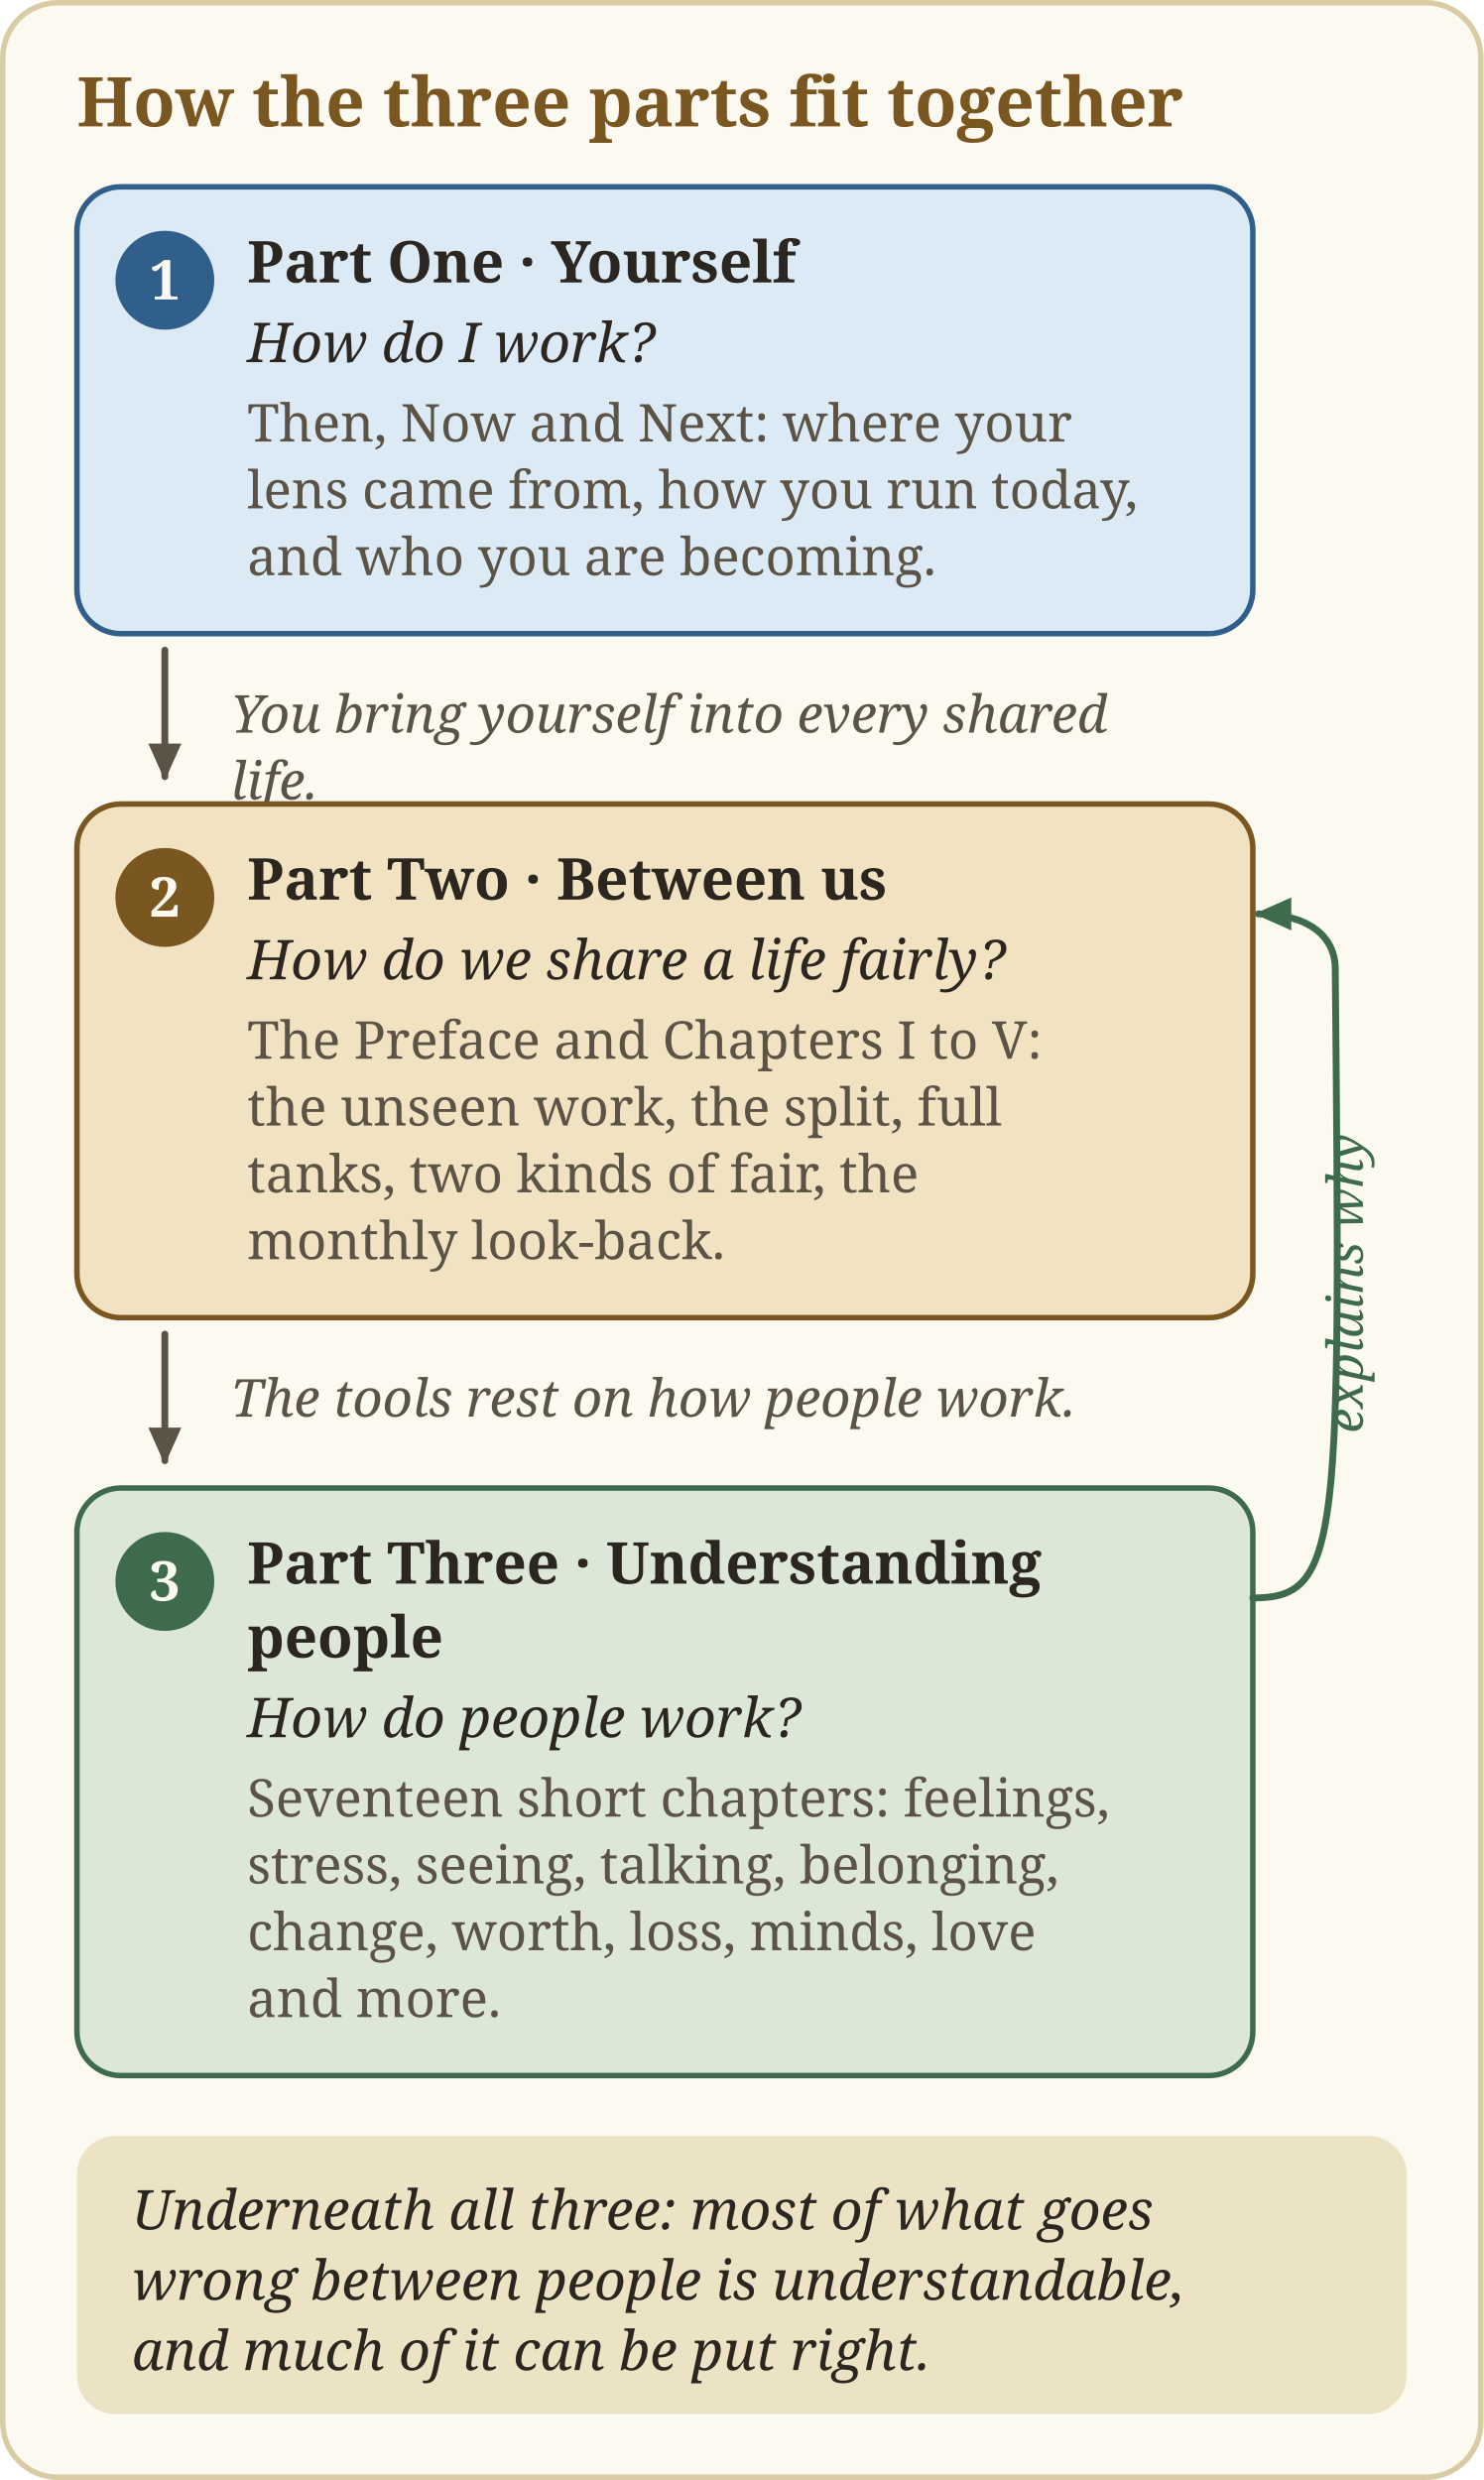
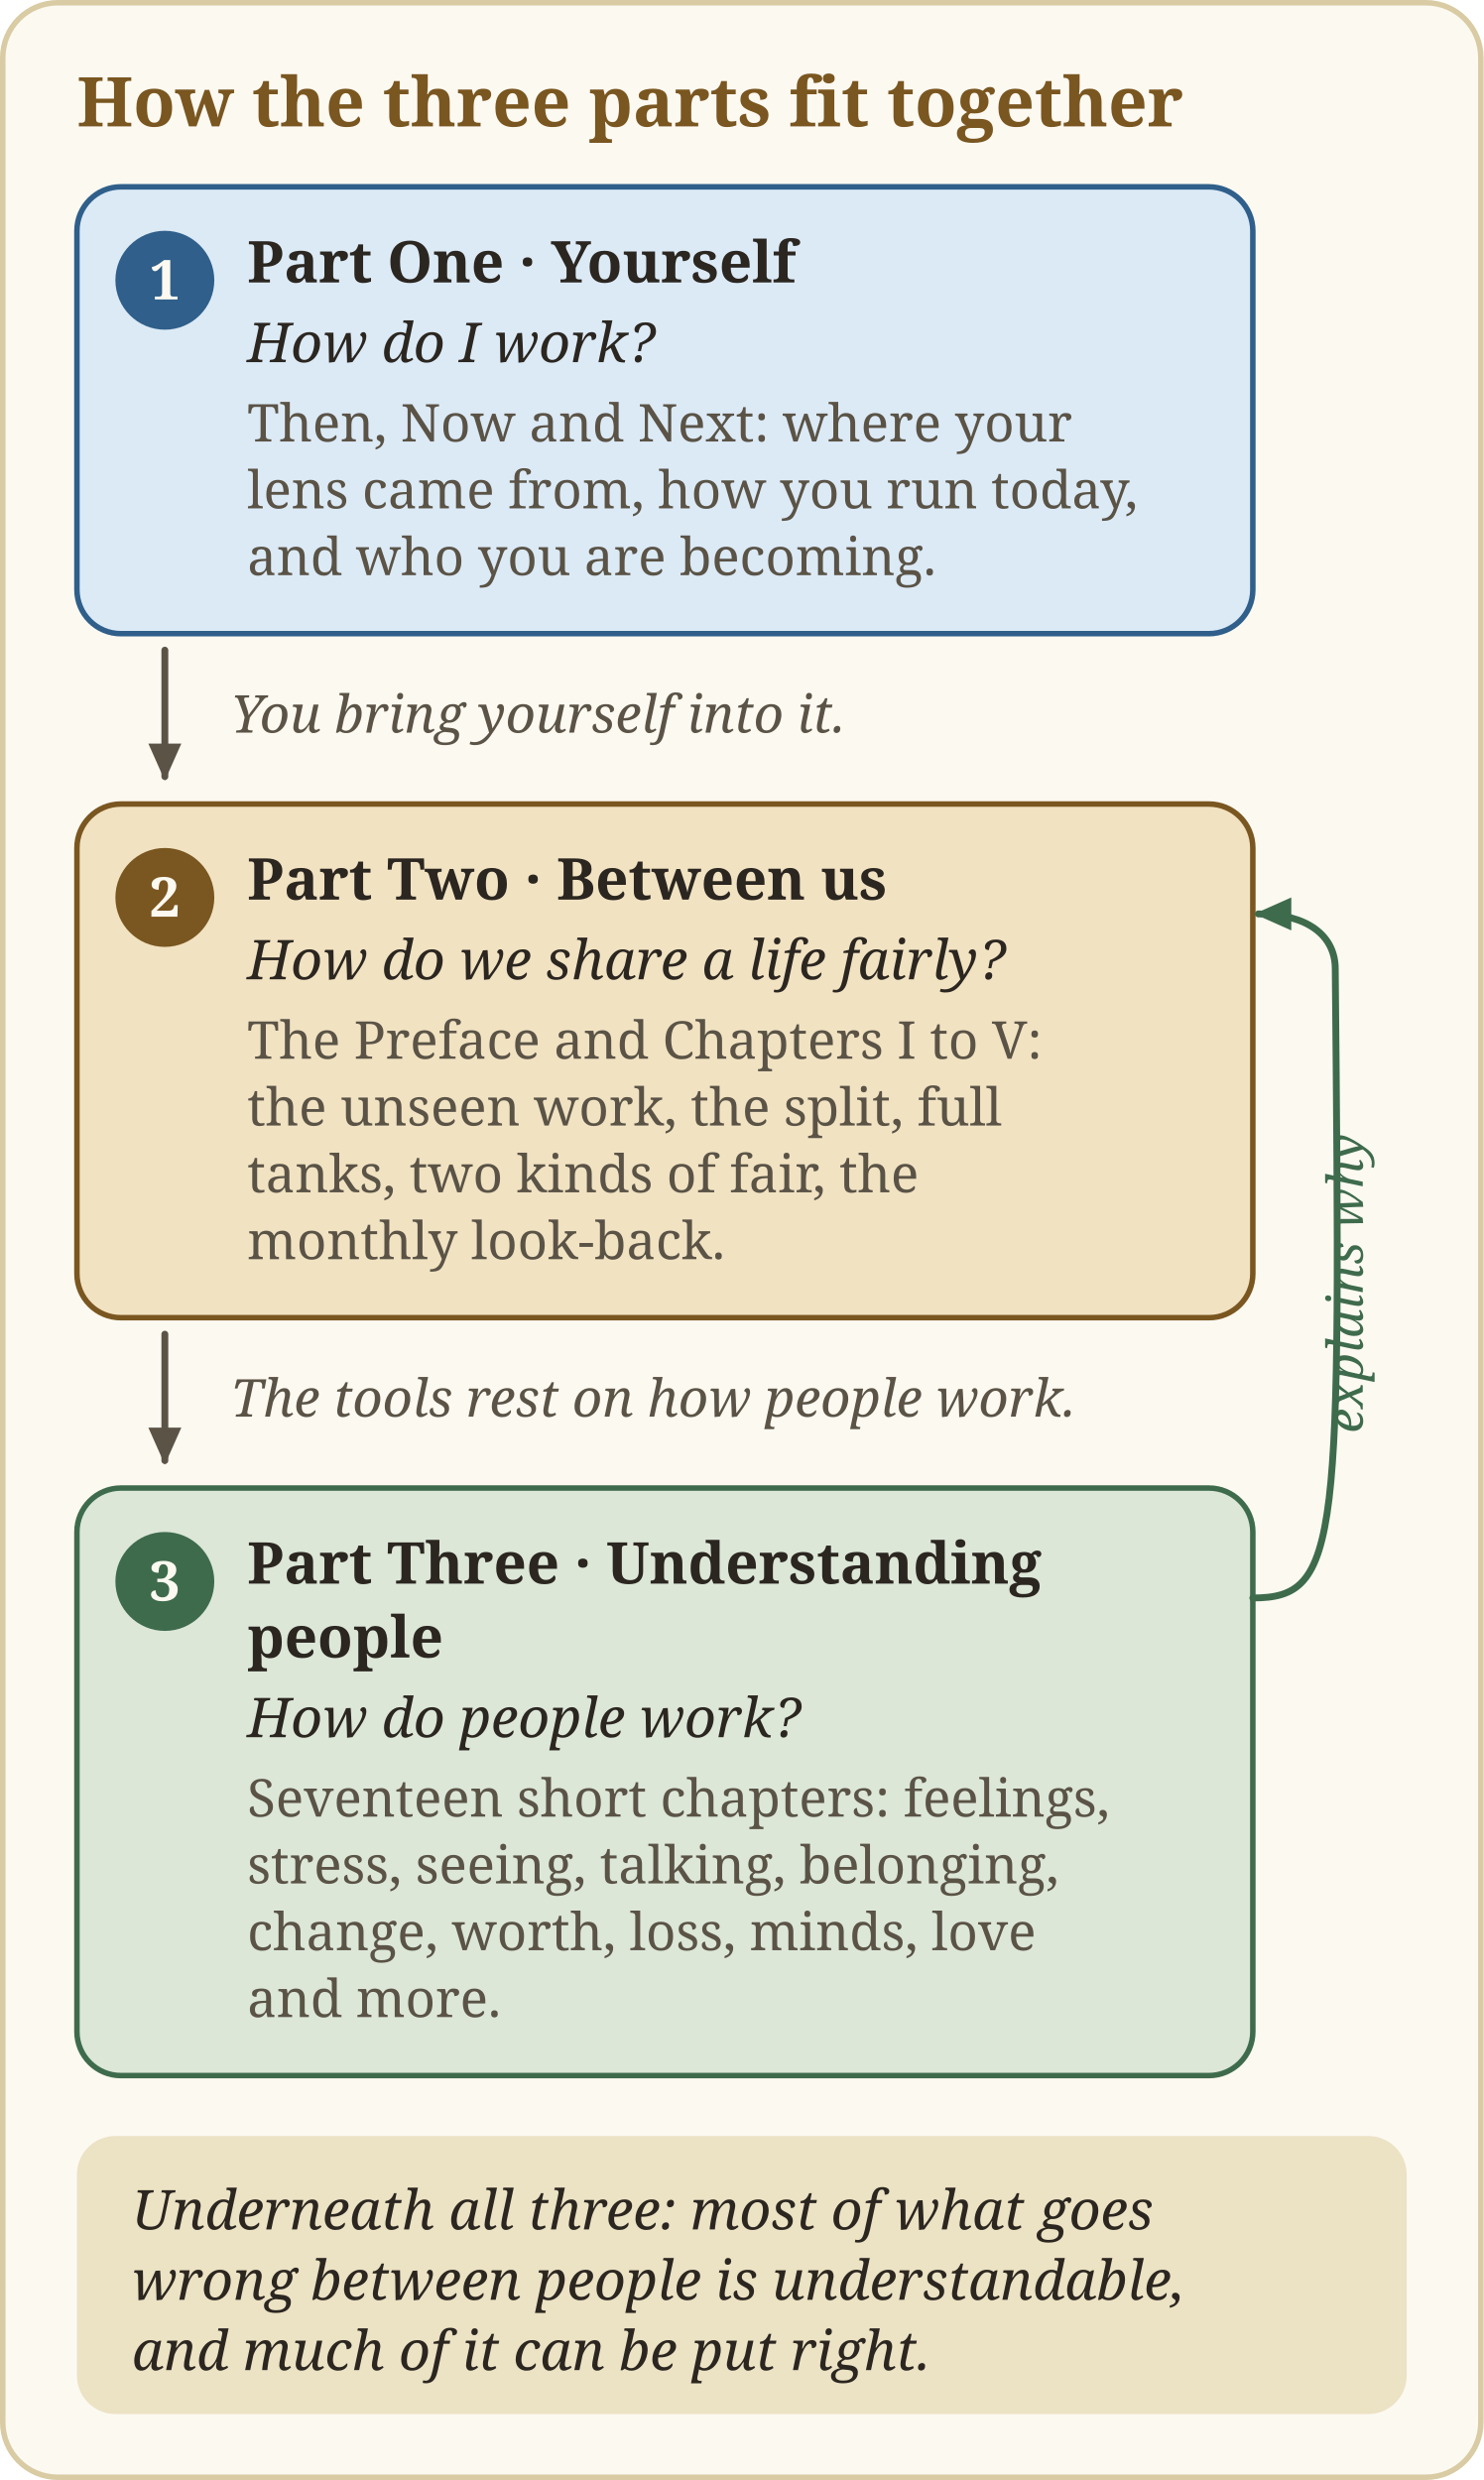
<svg xmlns="http://www.w3.org/2000/svg" viewBox="0 0 540 902.64" width="540" height="902.64" role="img" aria-labelledby="fig-front-parts-t fig-front-parts-d" font-family="Lora, Georgia, serif" fill="#2B2620">
  <defs>
    <marker id="fig-front-parts-ar-5a5346" viewBox="0 0 10 10" refX="8" refY="5" markerWidth="6" markerHeight="6" orient="auto">
      <path d="M0,1 L9,5 L0,9 Z" fill="#5A5346" />
    </marker>
    <marker id="fig-front-parts-ar-3e6b4c" viewBox="0 0 10 10" refX="8" refY="5" markerWidth="6" markerHeight="6" orient="auto">
      <path d="M0,1 L9,5 L0,9 Z" fill="#3E6B4C" />
    </marker>
  </defs>
  <rect x="1" y="1" width="538" height="900.64" rx="20" fill="#FCF9F1" stroke="#D9CBA3" stroke-width="2" />
  <text x="28" y="46" font-size="25" font-weight="bold" fill="#7A5620">How the three parts fit together</text>
  <rect x="28" y="68" width="428" height="162.64" rx="16" fill="#DCEAF6" stroke="#2F5F8A" stroke-width="2" />
  <circle cx="60" cy="102" r="18" fill="#2F5F8A" />
  <text x="60" y="109" font-size="20" font-weight="bold" fill="#FCF9F1" text-anchor="middle">1</text>
  <text x="90" y="102.8" font-size="21" font-weight="bold">Part One · Yourself</text>
  <text x="90" y="131.8" font-size="20" font-style="italic">How do I work?</text>
  <text x="90" y="160.7" font-size="19" fill="#5A5346">
    <tspan x="90" dy="0">Then, Now and Next: where your</tspan>
    <tspan x="90" dy="24.32">lens came from, how you run today,</tspan>
    <tspan x="90" dy="24.32">and who you are becoming.</tspan>
  </text>
  <line x1="60" y1="236.64" x2="60" y2="282.64" stroke="#5A5346" stroke-width="2.5" stroke-linecap="round" marker-end="url(#fig-front-parts-ar-5a5346)" />
-   <text x="84" y="266.64" font-size="19" font-style="italic" fill="#5A5346">
-     <tspan x="84" dy="0">You bring yourself into every shared</tspan>
-     <tspan x="84" dy="24.32">life.</tspan>
-   </text>
+   <text x="84" y="266.64" font-size="19" font-style="italic" fill="#5A5346">You bring yourself into it.</text>
  <rect x="28" y="292.64" width="428" height="186.96" rx="16" fill="#F1E2C2" stroke="#7A5620" stroke-width="2" />
  <circle cx="60" cy="326.64" r="18" fill="#7A5620" />
  <text x="60" y="333.64" font-size="20" font-weight="bold" fill="#FCF9F1" text-anchor="middle">2</text>
  <text x="90" y="327.44" font-size="21" font-weight="bold">Part Two · Between us</text>
  <text x="90" y="356.44" font-size="20" font-style="italic">How do we share a life fairly?</text>
  <text x="90" y="385.34" font-size="19" fill="#5A5346">
    <tspan x="90" dy="0">The Preface and Chapters I to V:</tspan>
    <tspan x="90" dy="24.32">the unseen work, the split, full</tspan>
    <tspan x="90" dy="24.32">tanks, two kinds of fair, the</tspan>
    <tspan x="90" dy="24.32">monthly look-back.</tspan>
  </text>
  <line x1="60" y1="485.6" x2="60" y2="531.6" stroke="#5A5346" stroke-width="2.5" stroke-linecap="round" marker-end="url(#fig-front-parts-ar-5a5346)" />
  <text x="84" y="515.6" font-size="19" font-style="italic" fill="#5A5346">The tools rest on how people work.</text>
  <rect x="28" y="541.6" width="428" height="213.84" rx="16" fill="#DCE7D8" stroke="#3E6B4C" stroke-width="2" />
  <circle cx="60" cy="575.6" r="18" fill="#3E6B4C" />
  <text x="60" y="582.6" font-size="20" font-weight="bold" fill="#FCF9F1" text-anchor="middle">3</text>
  <text x="90" y="576.4" font-size="21" font-weight="bold">
    <tspan x="90" dy="0">Part Three · Understanding</tspan>
    <tspan x="90" dy="26.88">people</tspan>
  </text>
  <text x="90" y="632.28" font-size="20" font-style="italic">How do people work?</text>
  <text x="90" y="661.18" font-size="19" fill="#5A5346">
    <tspan x="90" dy="0">Seventeen short chapters: feelings,</tspan>
    <tspan x="90" dy="24.32">stress, seeing, talking, belonging,</tspan>
    <tspan x="90" dy="24.32">change, worth, loss, minds, love</tspan>
    <tspan x="90" dy="24.32">and more.</tspan>
  </text>
  <path d="M456 581.6 C488 581.6 488 561.6 486 352.64 C486 340.64 476 332.64 458 332.64" fill="none" stroke="#3E6B4C" stroke-width="2.5" stroke-linecap="round" stroke-linejoin="round" stroke-dasharray="1 0" marker-end="url(#fig-front-parts-ar-3e6b4c)" />
  <text x="496" y="467.12" font-size="18" font-style="italic" fill="#3E6B4C" text-anchor="middle" transform="rotate(-90 496 467.12)">explains why</text>
  <rect x="28" y="777.44" width="484" height="101.2" rx="14" fill="#ECE2C4" />
  <text x="48" y="811.44" font-size="20" font-style="italic">
    <tspan x="48" dy="0">Underneath all three: most of what goes</tspan>
    <tspan x="48" dy="25.6">wrong between people is understandable,</tspan>
    <tspan x="48" dy="25.6">and much of it can be put right.</tspan>
  </text>
</svg>
